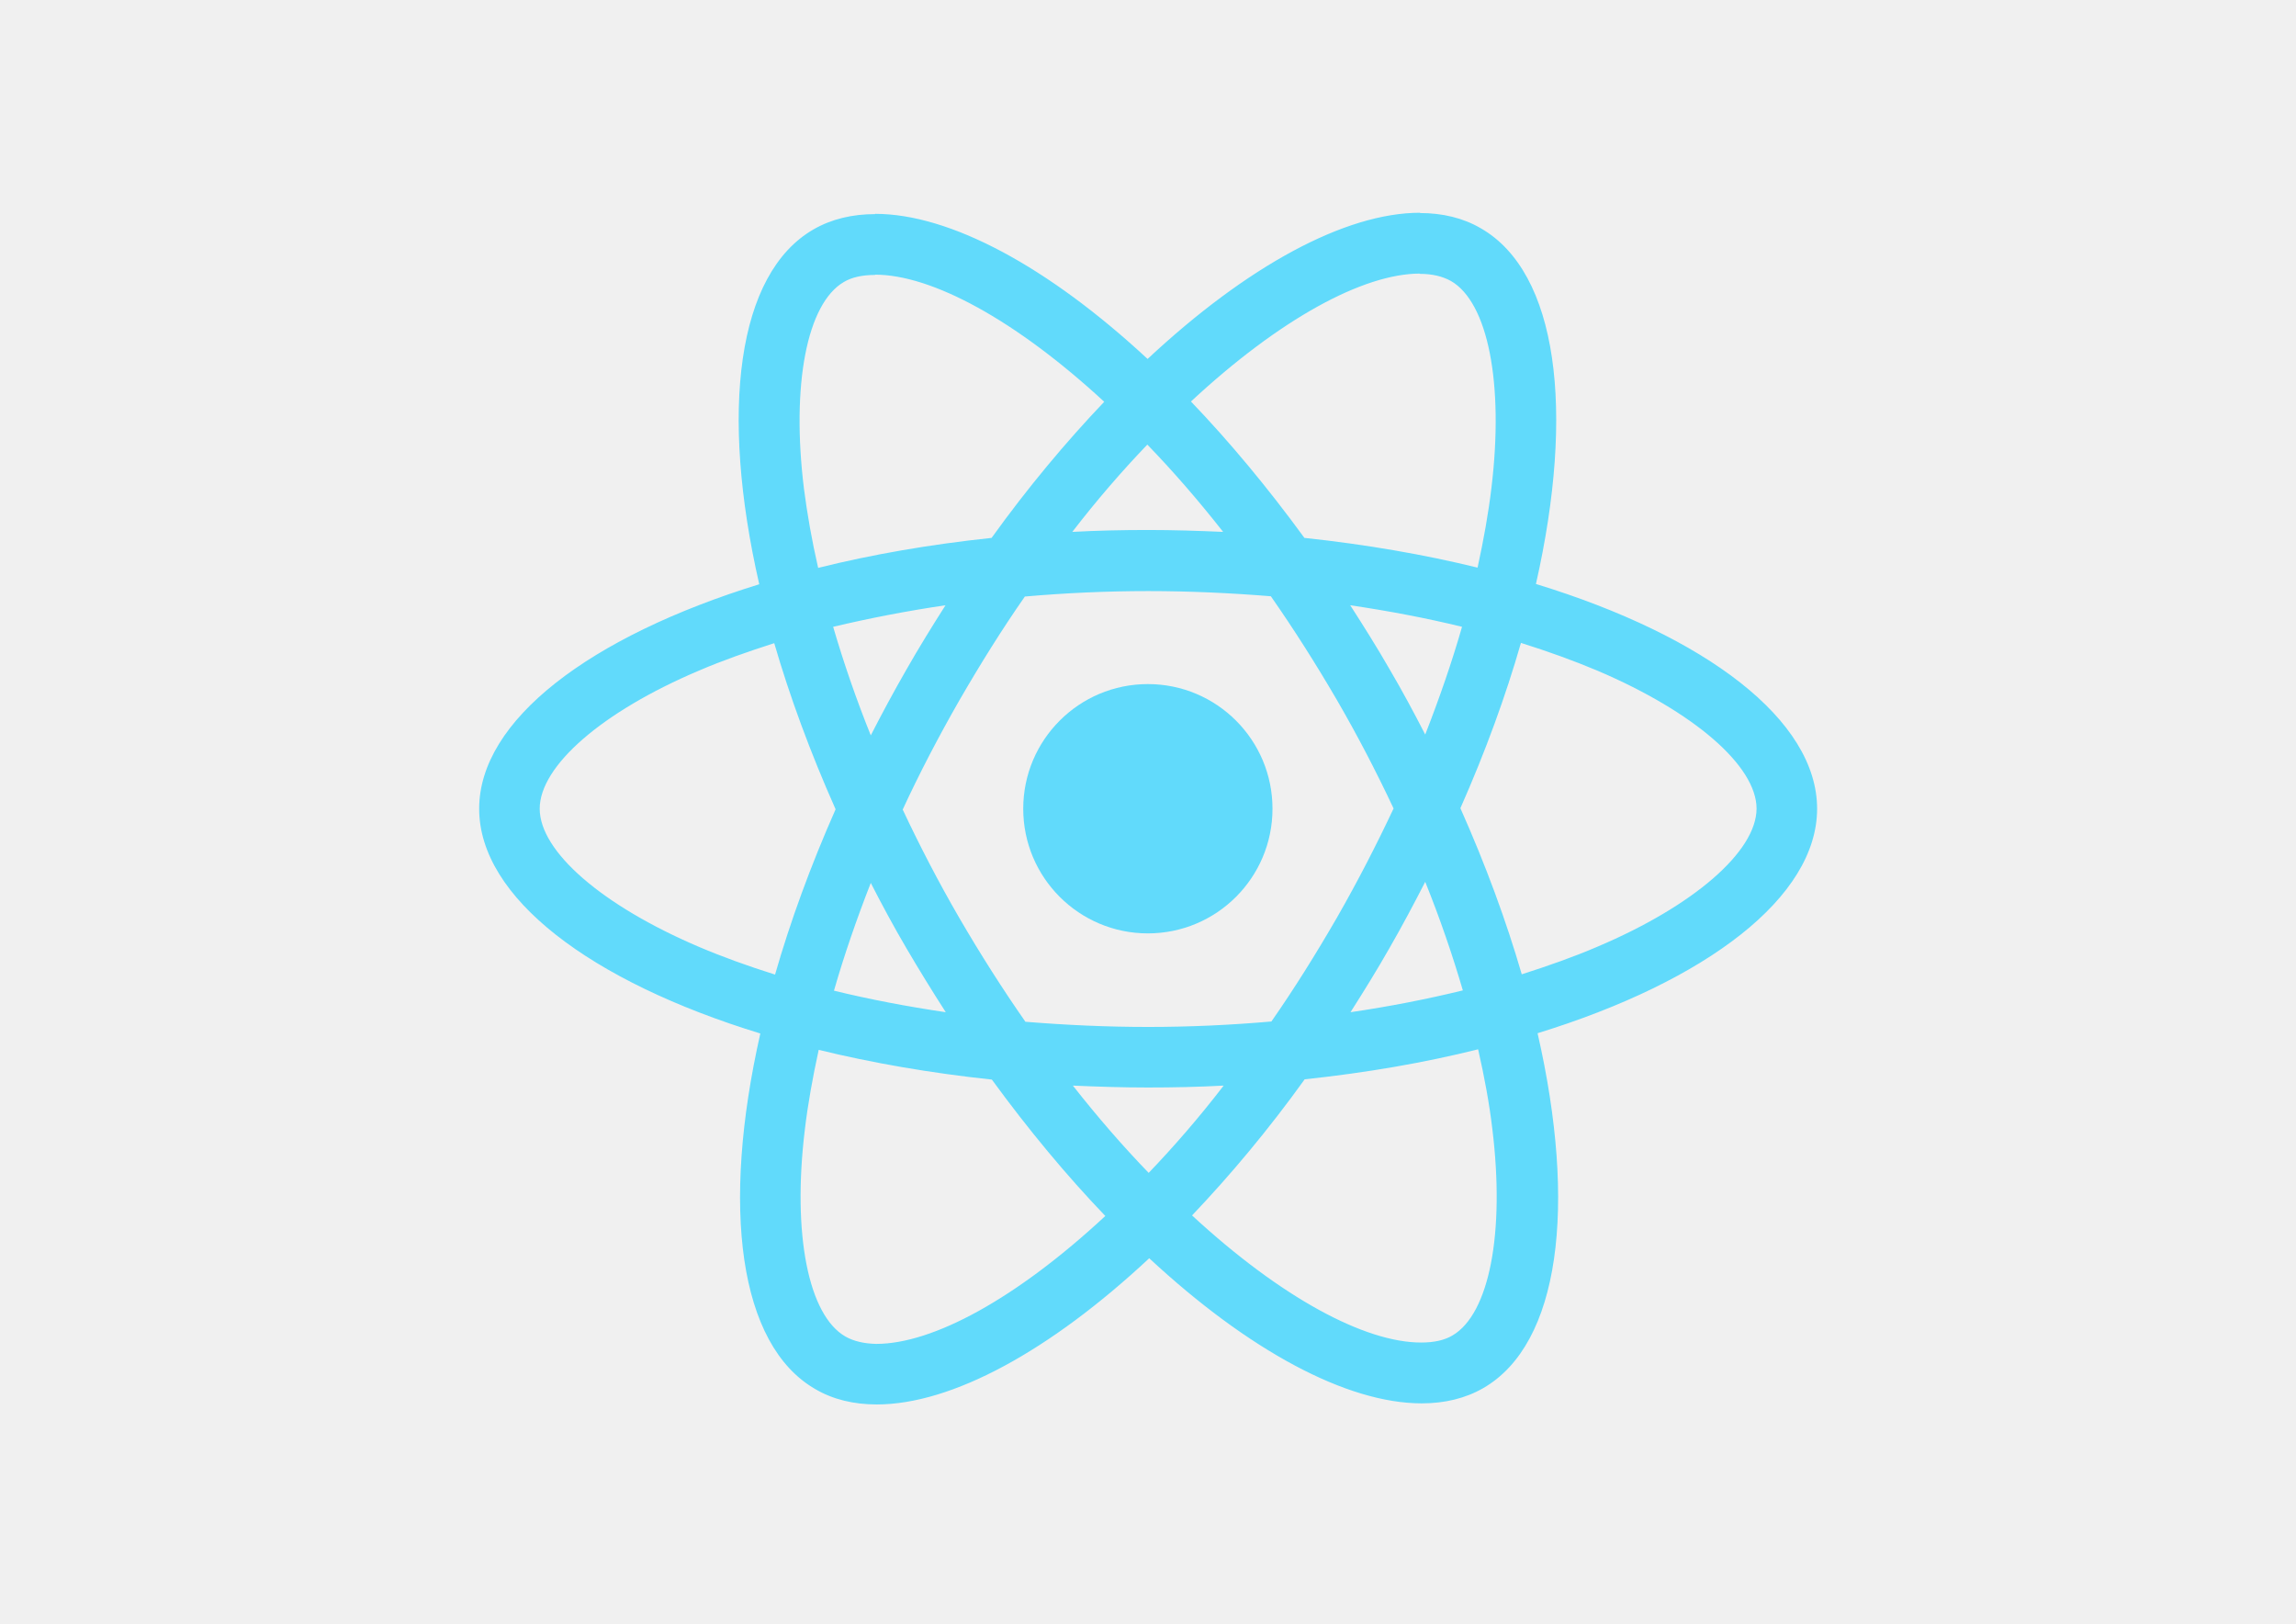
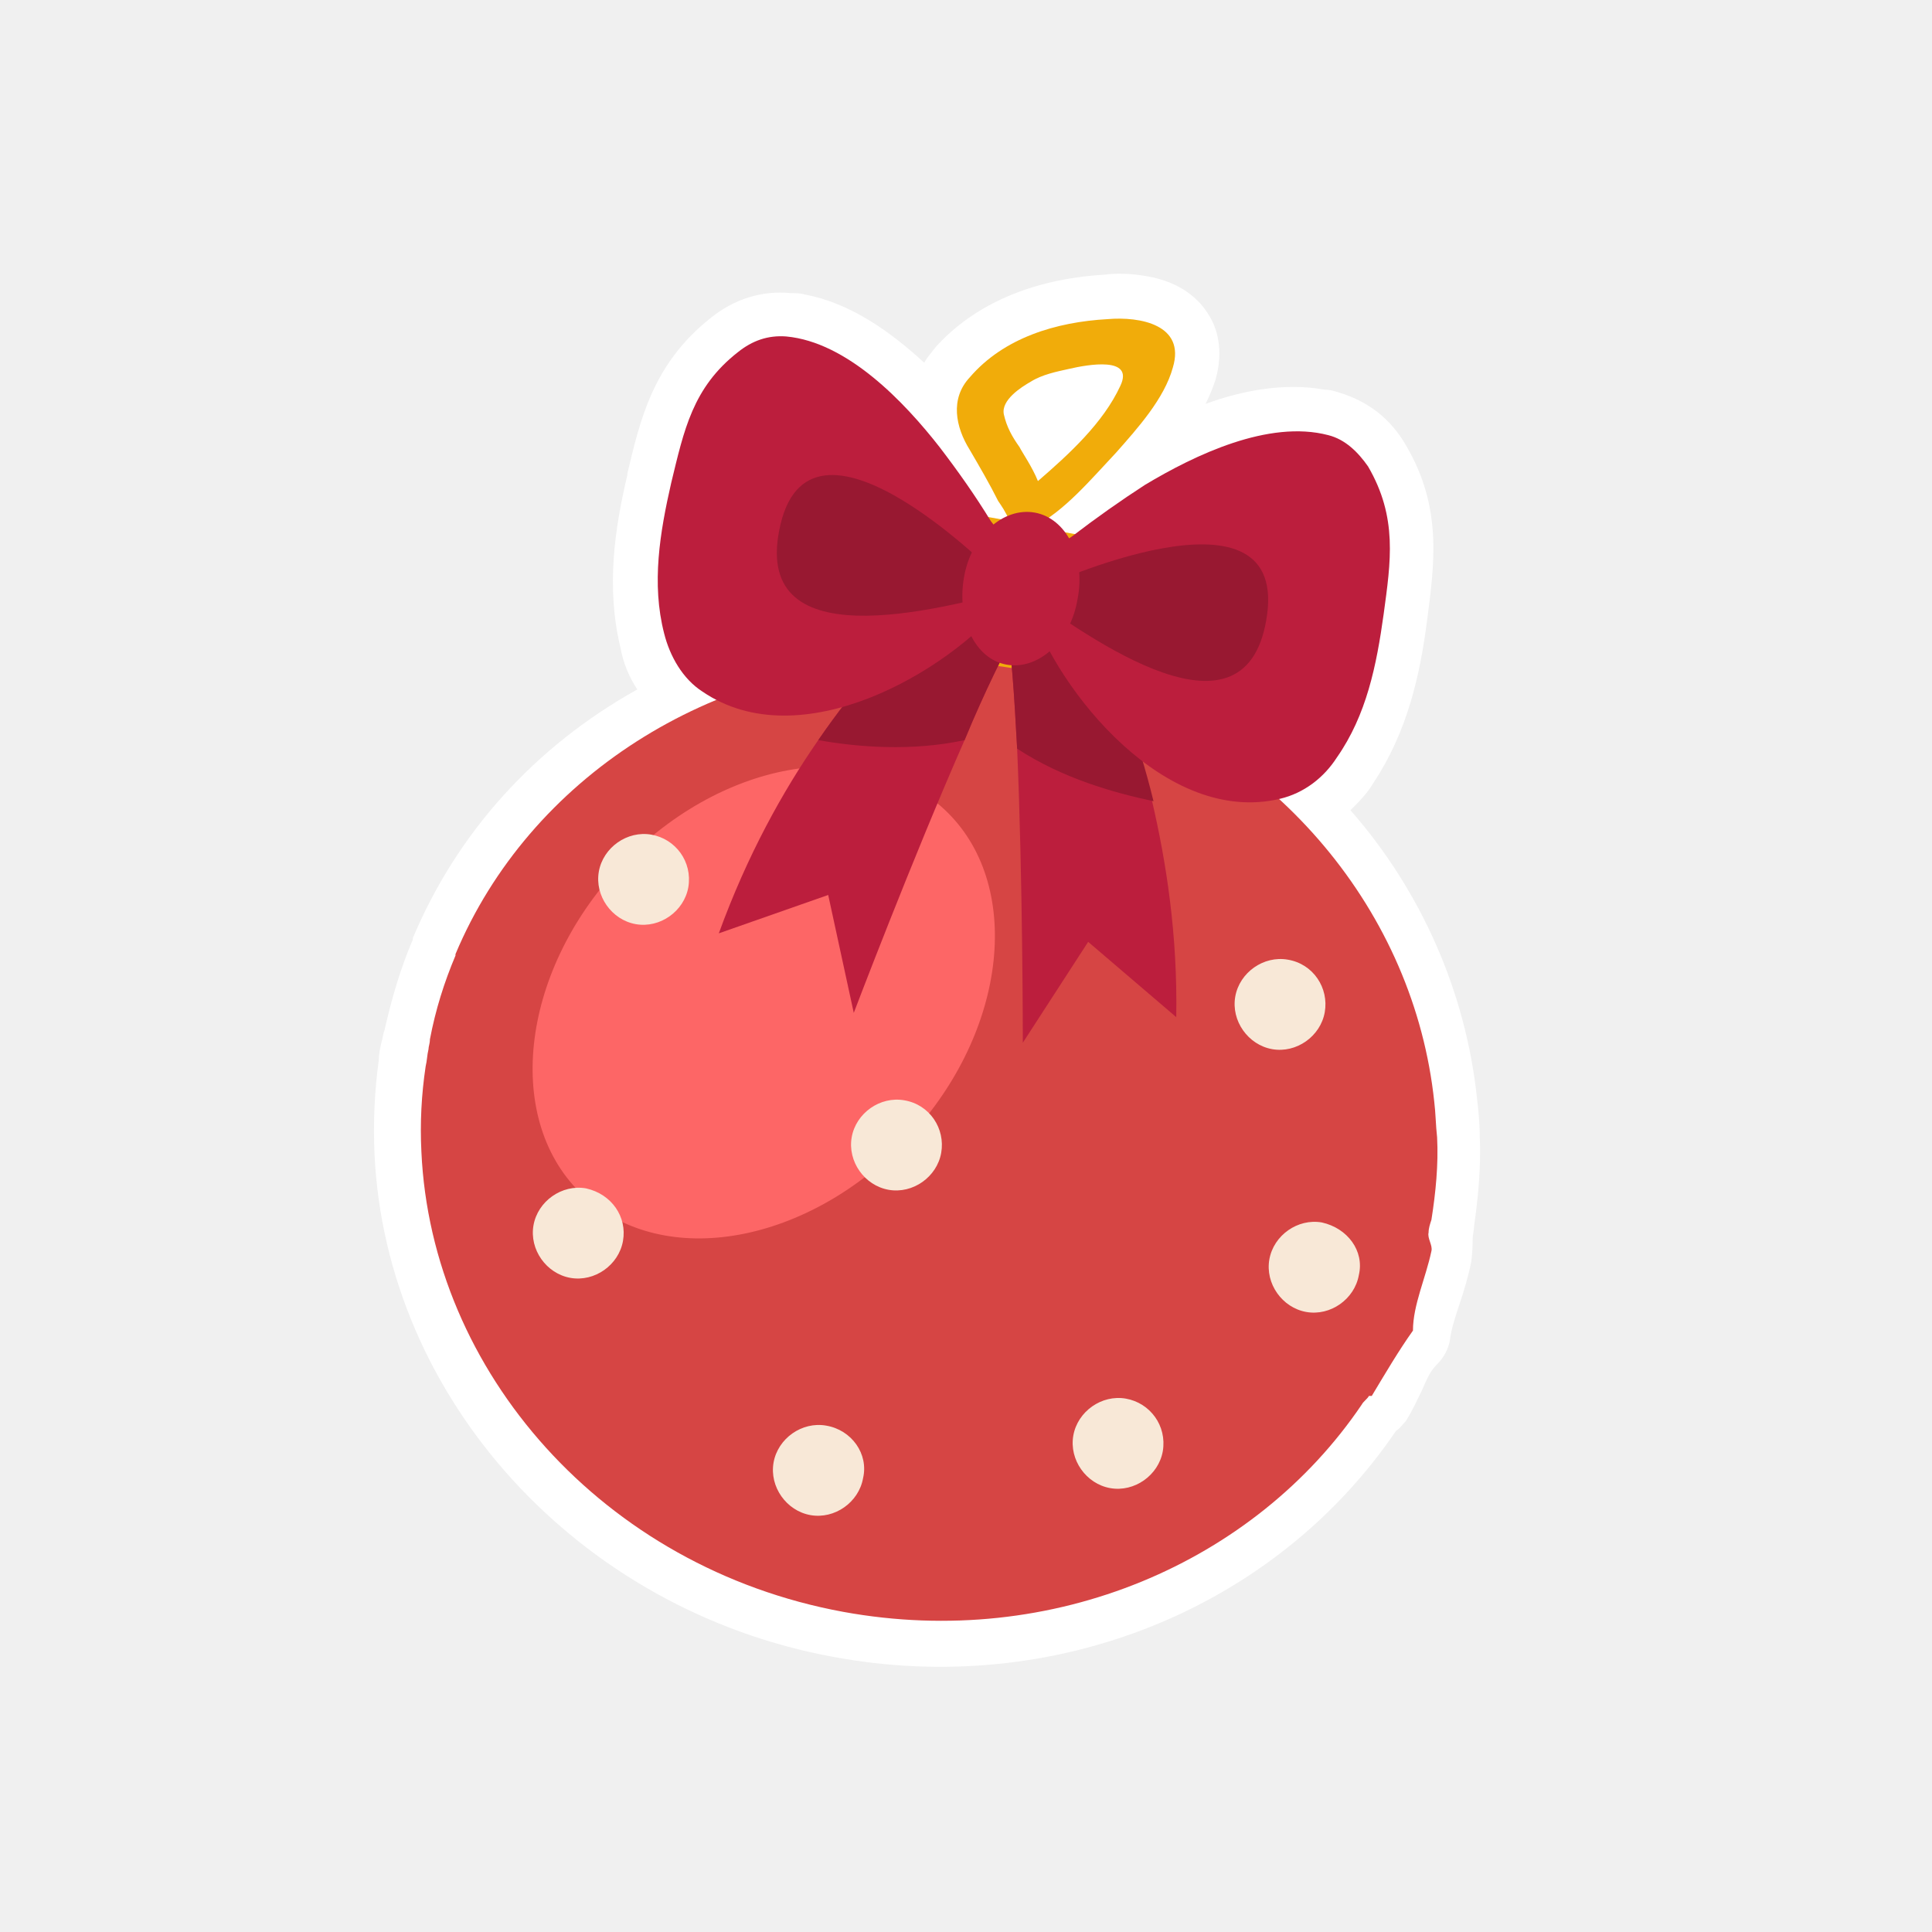
- <svg xmlns="http://www.w3.org/2000/svg" viewBox="0 0 841.9 595.3">
-   <g fill="#61DAFB">
-     <path d="M666.3 296.5c0-32.5-40.7-63.3-103.1-82.4 14.4-63.6 8-114.2-20.2-130.4-6.5-3.8-14.1-5.6-22.4-5.6v22.3c4.6 0 8.3.9 11.4 2.6 13.6 7.8 19.5 37.5 14.9 75.7-1.1 9.4-2.9 19.3-5.1 29.4-19.6-4.8-41-8.5-63.5-10.9-13.5-18.5-27.5-35.3-41.6-50 32.6-30.3 63.2-46.9 84-46.9V78c-27.5 0-63.5 19.6-99.9 53.6-36.4-33.8-72.4-53.2-99.9-53.2v22.3c20.7 0 51.4 16.5 84 46.6-14 14.7-28 31.4-41.3 49.9-22.6 2.4-44 6.1-63.6 11-2.3-10-4-19.7-5.2-29-4.7-38.2 1.1-67.9 14.6-75.8 3-1.8 6.9-2.6 11.5-2.6V78.5c-8.4 0-16 1.8-22.6 5.6-28.1 16.2-34.4 66.7-19.9 130.1-62.2 19.2-102.7 49.9-102.7 82.3 0 32.5 40.7 63.3 103.1 82.4-14.4 63.6-8 114.2 20.2 130.4 6.5 3.8 14.1 5.6 22.5 5.6 27.5 0 63.5-19.6 99.9-53.6 36.4 33.8 72.4 53.2 99.9 53.2 8.4 0 16-1.8 22.6-5.6 28.1-16.2 34.4-66.7 19.9-130.1 62-19.1 102.5-49.9 102.5-82.3zm-130.2-66.7c-3.7 12.9-8.3 26.2-13.5 39.5-4.1-8-8.4-16-13.1-24-4.6-8-9.5-15.8-14.4-23.4 14.2 2.1 27.9 4.7 41 7.9zm-45.8 106.5c-7.8 13.5-15.8 26.3-24.1 38.2-14.9 1.3-30 2-45.2 2-15.1 0-30.2-.7-45-1.9-8.3-11.9-16.4-24.6-24.2-38-7.6-13.1-14.5-26.4-20.8-39.8 6.2-13.4 13.2-26.8 20.7-39.9 7.8-13.5 15.8-26.3 24.1-38.2 14.9-1.3 30-2 45.2-2 15.1 0 30.2.7 45 1.9 8.3 11.9 16.4 24.6 24.2 38 7.6 13.1 14.5 26.4 20.8 39.8-6.3 13.4-13.2 26.8-20.7 39.9zm32.3-13c5.4 13.4 10 26.8 13.8 39.8-13.1 3.2-26.9 5.9-41.2 8 4.9-7.7 9.8-15.6 14.4-23.7 4.6-8 8.9-16.1 13-24.1zM421.2 430c-9.3-9.6-18.6-20.3-27.8-32 9 .4 18.2.7 27.5.7 9.4 0 18.7-.2 27.8-.7-9 11.7-18.3 22.4-27.5 32zm-74.4-58.9c-14.2-2.1-27.9-4.7-41-7.9 3.7-12.9 8.3-26.2 13.5-39.5 4.1 8 8.4 16 13.1 24 4.7 8 9.5 15.8 14.4 23.4zM420.7 163c9.3 9.6 18.6 20.3 27.8 32-9-.4-18.2-.7-27.5-.7-9.4 0-18.7.2-27.8.7 9-11.7 18.3-22.4 27.5-32zm-74 58.9c-4.9 7.7-9.8 15.6-14.4 23.7-4.6 8-8.9 16-13 24-5.4-13.4-10-26.8-13.8-39.8 13.1-3.1 26.9-5.8 41.2-7.9zm-90.5 125.2c-35.4-15.1-58.3-34.9-58.3-50.6 0-15.7 22.9-35.6 58.3-50.6 8.6-3.7 18-7 27.7-10.1 5.7 19.6 13.2 40 22.5 60.9-9.2 20.8-16.6 41.1-22.2 60.6-9.9-3.1-19.3-6.5-28-10.2zM310 490c-13.6-7.8-19.5-37.5-14.9-75.7 1.1-9.4 2.9-19.3 5.1-29.4 19.6 4.8 41 8.5 63.5 10.9 13.5 18.5 27.5 35.3 41.6 50-32.6 30.3-63.2 46.9-84 46.9-4.5-.1-8.3-1-11.3-2.7zm237.2-76.2c4.7 38.2-1.1 67.9-14.6 75.8-3 1.8-6.9 2.6-11.5 2.6-20.7 0-51.4-16.5-84-46.6 14-14.7 28-31.4 41.3-49.9 22.6-2.4 44-6.1 63.6-11 2.3 10.1 4.1 19.8 5.2 29.1zm38.5-66.7c-8.6 3.7-18 7-27.7 10.1-5.7-19.6-13.2-40-22.5-60.9 9.2-20.8 16.6-41.1 22.2-60.6 9.9 3.1 19.3 6.5 28.1 10.2 35.4 15.1 58.3 34.9 58.3 50.6-.1 15.7-23 35.6-58.4 50.6zM320.8 78.4z" />
-     <circle cx="420.9" cy="296.5" r="45.7" />
-     <path d="M520.5 78.1z" />
-   </g>
+ <svg xmlns="http://www.w3.org/2000/svg" t="1642187399674" class="icon" viewBox="0 0 1024 1024" version="1.1" p-id="5933" width="200" height="200">
+   <defs>
+     <style type="text/css" />
+   </defs>
+   <path d="M780.521 656.821s0-0.753 0 0c0-2.259 0.753-4.518 0.753-6.776 2.259-15.812 3.765-32.376 3.012-48.188 0-6.776-0.753-13.553-1.506-20.329-6.024-55.718-29.365-109.176-67.012-152.094 4.518-4.518 9.035-9.035 12.047-14.306 18.071-27.106 24.847-57.224 28.612-86.588s8.282-59.482-11.294-92.612c-8.282-14.306-20.329-23.341-35.388-27.859-2.259-0.753-4.518-1.506-7.529-1.506-20.329-3.765-42.918 0-63.247 7.529 2.259-4.518 3.765-8.282 5.271-12.8 4.518-15.812 0.753-27.859-3.765-34.635-4.518-7.529-14.306-17.318-33.129-20.329-8.282-1.506-16.565-1.506-21.835-0.753-38.4 2.259-69.271 15.812-89.6 38.4-2.259 3.012-4.518 5.271-6.024 8.282-18.071-16.565-39.153-31.624-63.247-36.141-2.259-0.753-5.271-0.753-7.529-0.753-15.059-1.506-30.118 3.012-42.918 13.553-30.118 24.094-36.894 53.459-43.671 82.071v0.753c-6.776 28.612-11.294 59.482-3.765 91.106 1.506 8.282 4.518 15.812 9.035 22.588-54.212 30.118-95.624 76.047-118.965 131.765v0.753c-6.776 15.812-11.294 31.624-15.059 48.188-0.753 1.506-0.753 3.765-1.506 6.024-0.753 3.012-1.506 6.776-1.506 9.788-2.259 16.565-3.012 33.129-2.259 49.694 6.024 129.506 107.671 241.694 243.2 266.541 117.459 21.835 234.165-25.6 298.165-119.718 2.259-1.506 3.765-3.765 5.271-5.271 3.765-6.024 6.024-11.294 8.282-15.812 3.012-6.776 4.518-10.541 8.282-14.306s6.024-8.282 6.776-12.8c0.753-6.024 3.012-12.8 5.271-19.576 2.259-6.776 4.518-14.306 6.024-21.835 0.753-5.271 0.753-9.788 0.753-12.047z" fill="#FFFFFF" p-id="5934" />
+   <path d="M621.651 194.748c6.776-22.588-17.318-27.106-34.635-25.6-27.106 1.506-54.965 9.788-73.035 30.871-10.541 11.294-7.529 26.353 0 38.4 5.271 9.035 10.541 18.071 15.059 27.106 1.506 2.259 3.765 5.271 6.024 10.541l-37.647-6.776-22.588 121.976s27.106-8.282 33.882-22.588c-0.753 1.506-3.012 14.306 9.035 37.647l3.012 0.753c5.271-9.788 17.318-19.576 19.576-32.376 0 0 12.047 27.859 21.835 33.129l22.588-121.976-36.894-6.776c15.812-7.529 30.871-25.6 43.671-39.153 11.294-12.8 25.6-28.612 30.118-45.176z m-27.859 9.788c-9.035 19.576-27.106 36.141-43.671 50.447-3.012-7.529-8.282-15.059-9.788-18.071-3.765-5.271-6.776-10.541-8.282-17.318-1.506-7.529 9.035-14.306 14.306-17.318 6.024-3.765 13.553-5.271 20.329-6.776 9.788-2.259 34.635-6.776 27.106 9.035z" fill="#F1AC0A" p-id="5935" />
+   <path d="M757.18 653.289c-0.753 3.012 2.259 6.776 1.506 9.788-3.012 14.306-9.788 28.612-9.788 42.165-7.529 10.541-15.059 23.341-21.835 34.635h-1.506c-0.753 1.506-3.012 3.012-3.765 4.518-56.471 83.576-163.388 130.259-274.824 109.929-127.247-23.341-218.353-127.247-223.624-243.953-0.753-15.059 0-30.118 2.259-45.176 0.753-3.012 0.753-6.024 1.506-9.035 0-1.506 0.753-3.012 0.753-5.271 3.012-15.812 7.529-30.118 13.553-44.424v-0.753c39.153-93.365 135.529-155.106 243.2-155.859 17.318 0 35.388 1.506 53.459 4.518 12.8 2.259 24.847 5.271 36.141 9.035 103.153 33.129 175.435 120.471 185.976 220.612 0.753 6.024 0.753 12.047 1.506 18.824 0.753 14.306-0.753 29.365-3.012 43.671-0.753 2.259-1.506 4.518-1.506 6.776z" fill="#D64544" p-id="5936" />
+   <path d="M481.604 602.842c-52.706 56.471-129.506 70.776-172.424 30.871-42.165-39.153-33.882-117.459 18.824-173.929 52.706-56.471 129.506-70.776 172.424-30.871 42.165 39.153 33.882 117.459-18.824 173.929z" fill="#FD6666" p-id="5937" />
+   <path d="M540.612 330.541c-7.529 13.553-18.824 36.141-29.365 61.741-27.859 63.247-58.729 144.565-58.729 144.565L438.965 474.353l-57.976 20.329c15.059-41.412 33.882-75.294 52.706-102.4 39.906-57.976 78.306-85.082 78.306-85.082l28.612 23.341z" fill="#BC1E3D" p-id="5938" />
+   <path d="M540.612 330.541c-7.529 13.553-18.824 36.141-29.365 61.741-27.859 6.024-56.471 3.765-77.553 0 39.906-57.976 78.306-85.082 78.306-85.082l28.612 23.341z" fill="#981831" p-id="5939" />
+   <path d="M533.082 329.035c3.012 15.059 4.518 39.906 6.024 67.765 3.012 69.271 3.012 155.859 3.012 155.859l34.635-53.459 46.682 39.906c0.753-43.671-5.271-82.071-12.8-114.447-16.565-67.765-42.918-107.671-42.918-107.671l-34.635 12.047z" fill="#BC1E3D" p-id="5940" />
+   <path d="M533.082 329.035c3.012 15.059 4.518 39.906 6.024 67.765 24.094 15.812 51.2 23.341 72.282 27.859-16.565-67.765-42.918-107.671-42.918-107.671l-35.388 12.047z" fill="#981831" p-id="5941" />
+   <path d="M534.965 292.781c0.753-3.765-7.529-13.553-9.788-16.565-8.282-13.553-17.318-26.353-27.106-39.153-18.824-24.094-48.941-55.718-81.318-58.729-9.788-0.753-18.071 2.259-25.6 8.282-24.094 18.824-28.612 41.412-35.388 69.271-6.024 26.353-10.541 53.459-3.765 79.812 3.012 12.047 9.788 24.094 20.329 30.871 51.953 35.388 130.259-10.541 160.376-47.435l2.259-26.353z" fill="#BC1E3D" p-id="5942" />
+   <path d="M530.447 307.087s-99.388-101.647-116.706-29.365 82.071 45.929 127.247 33.882l-10.541-4.518z" fill="#981831" p-id="5943" />
+   <path d="M553.412 296.139c0.753-3.765 12.047-9.788 15.059-12.047 12.8-9.788 25.6-18.824 38.4-27.106 26.353-15.812 65.506-34.635 97.129-26.353 9.035 2.259 15.812 9.035 21.082 16.565 15.812 27.106 12.047 50.447 8.282 78.306-3.765 27.106-9.035 53.459-24.847 76.047-6.776 10.541-17.318 18.824-30.118 21.835-60.235 14.306-117.459-56.471-132.518-101.647l7.529-25.6z" fill="#BC1E3D" p-id="5944" />
+   <path d="M552.659 311.198s128.753-59.482 118.965 14.306-93.365 13.553-131.012-13.553l12.047-0.753z" fill="#981831" p-id="5945" />
+   <path d="M571.106 317.628c-3.765 22.588-21.082 37.647-37.647 34.635-16.565-3.012-26.353-23.341-22.588-45.929s21.082-37.647 37.647-34.635 27.106 23.341 22.588 45.929z" fill="#BC1E3D" p-id="5946" />
+   <path d="M364.83 470.242c-2.259 12.8-15.059 21.835-27.859 19.576-12.8-2.259-21.835-15.059-19.576-27.859 2.259-12.8 15.059-21.835 27.859-19.576 12.8 2.259 21.835 14.306 19.576 27.859zM498.854 611.042c-2.259 12.8-15.059 21.835-27.859 19.576-12.8-2.259-21.835-15.059-19.576-27.859 2.259-12.8 15.059-21.835 27.859-19.576 13.553 2.259 21.835 15.059 19.576 27.859zM330.195 657.724c-2.259 12.8-15.059 21.835-27.859 19.576-12.8-2.259-21.835-15.059-19.576-27.859 2.259-12.8 15.059-21.835 27.859-19.576 13.553 3.012 21.835 15.059 19.576 27.859zM457.442 783.465c-2.259 12.8-15.059 21.835-27.859 19.576-12.8-2.259-21.835-15.059-19.576-27.859 2.259-12.8 15.059-21.835 27.859-19.576 13.553 2.259 22.588 15.059 19.576 27.859zM616.312 769.16c-2.259 12.8-15.059 21.835-27.859 19.576s-21.835-15.059-19.576-27.859c2.259-12.8 15.059-21.835 27.859-19.576 12.8 2.259 21.835 14.306 19.576 27.859zM702.148 536.501c-2.259 12.8-15.059 21.835-27.859 19.576-12.8-2.259-21.835-15.059-19.576-27.859 2.259-12.8 15.059-21.835 27.859-19.576 13.553 2.259 21.835 15.059 19.576 27.859zM720.218 675.795c-2.259 12.8-15.059 21.835-27.859 19.576-12.8-2.259-21.835-15.059-19.576-27.859 2.259-12.8 15.059-21.835 27.859-19.576 13.553 3.012 22.588 15.059 19.576 27.859z" fill="#F8E8D7" p-id="5947" />
</svg>
